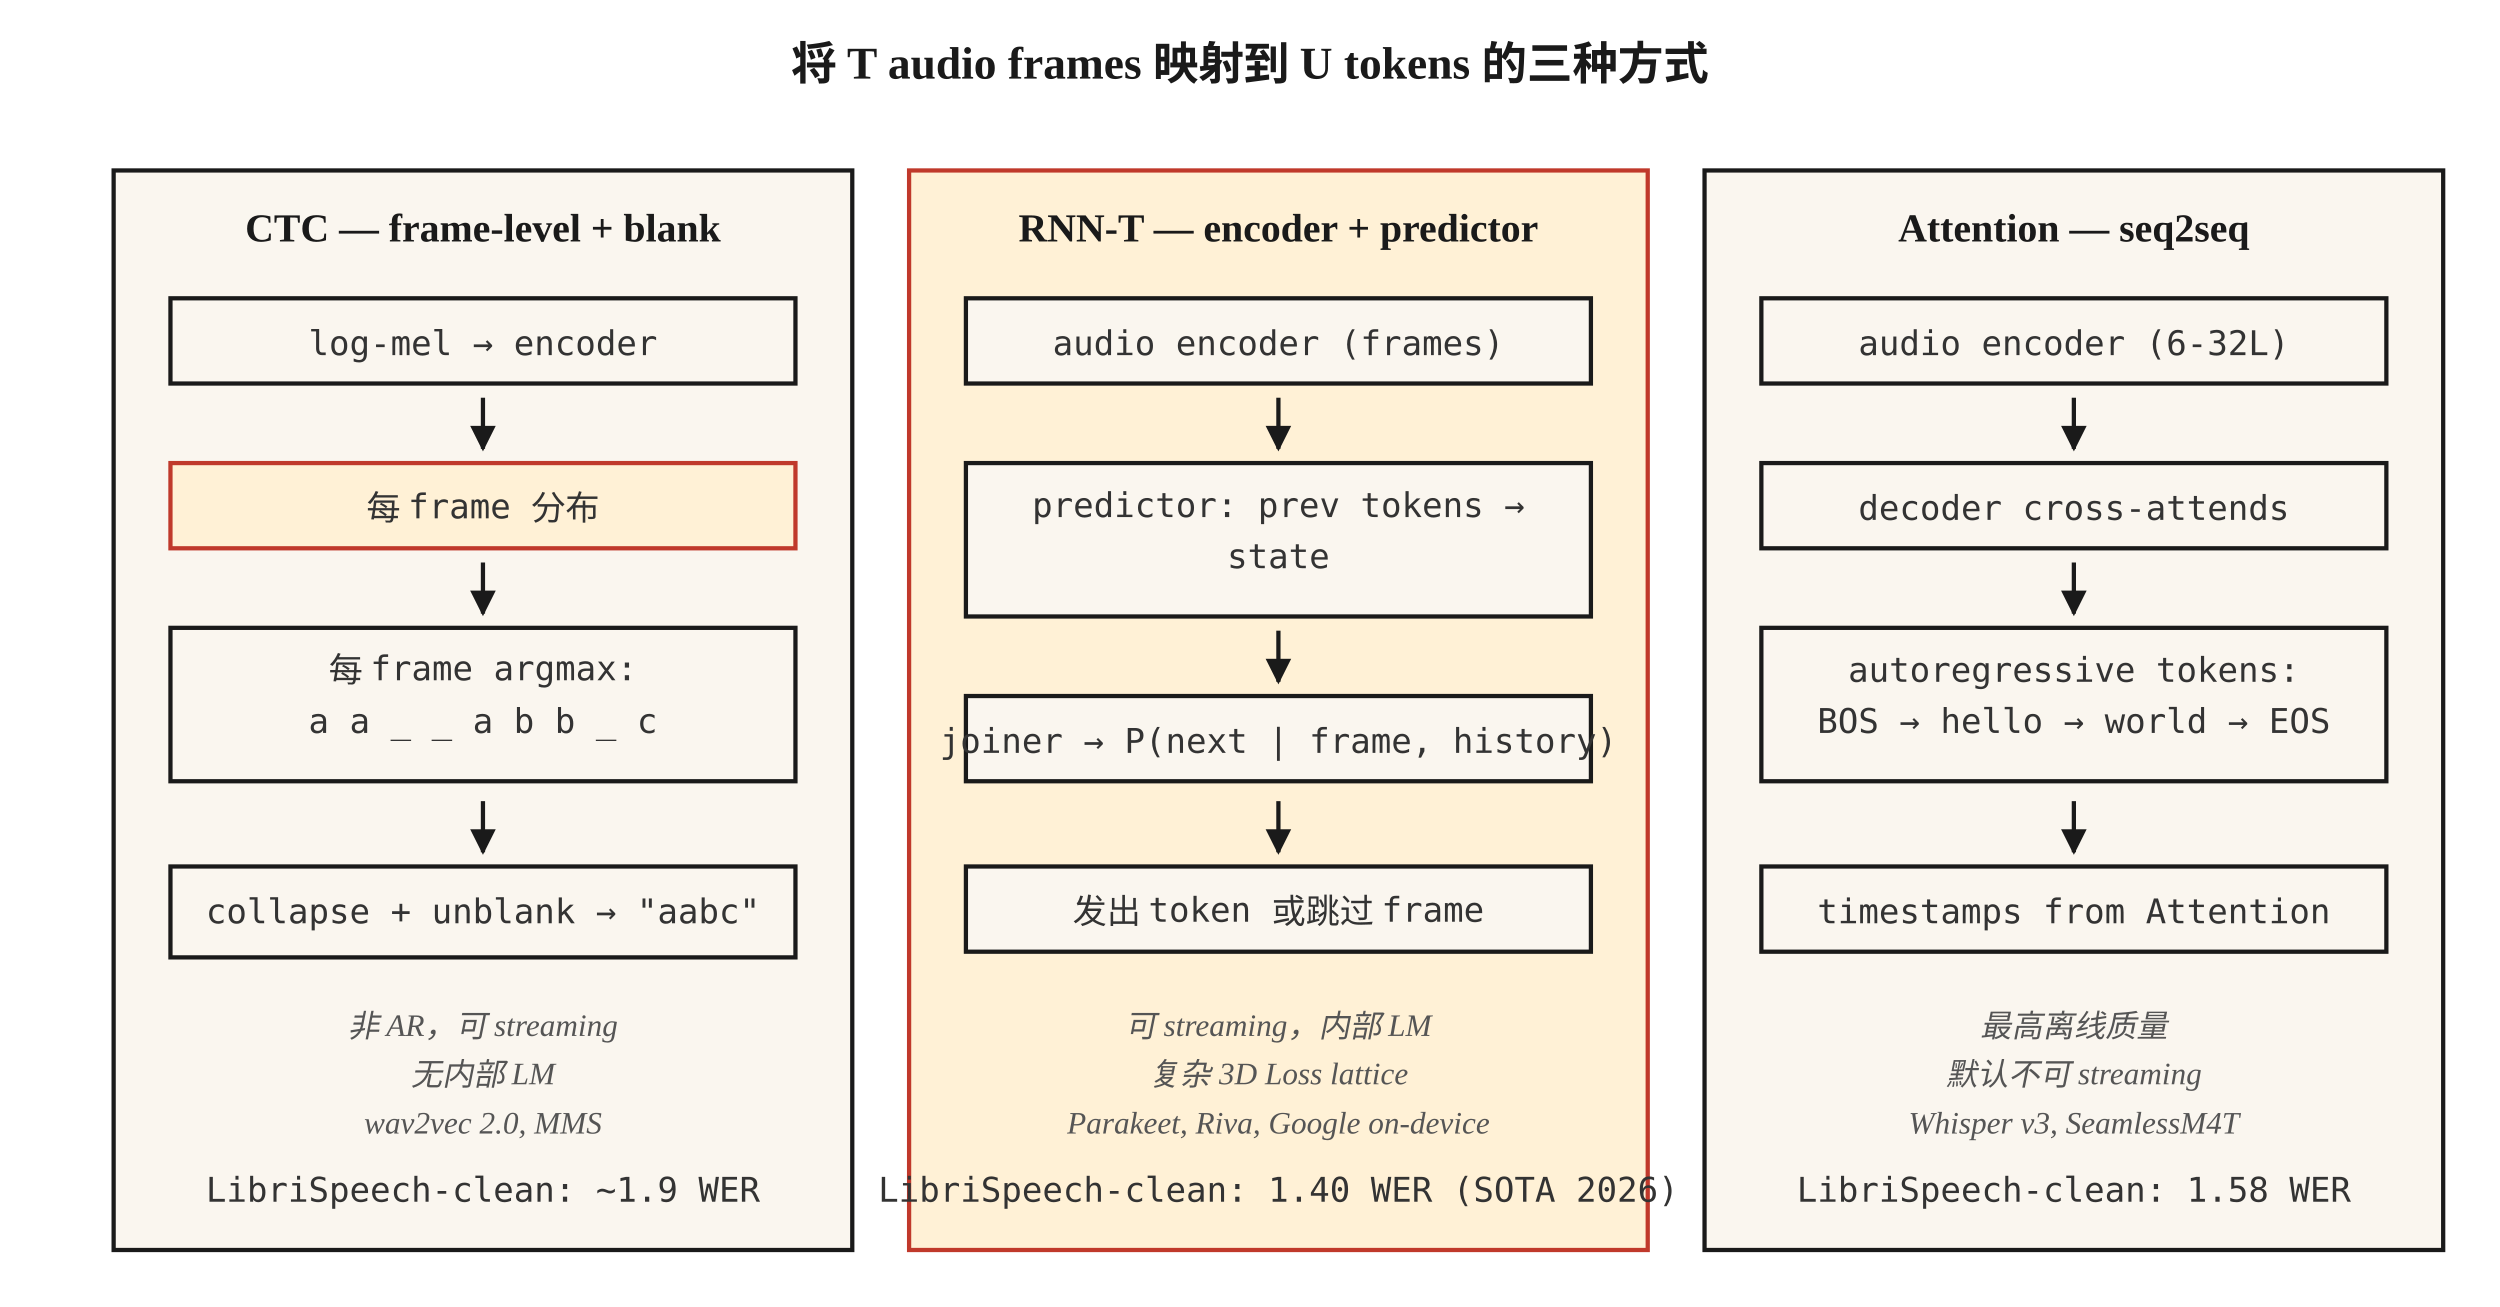
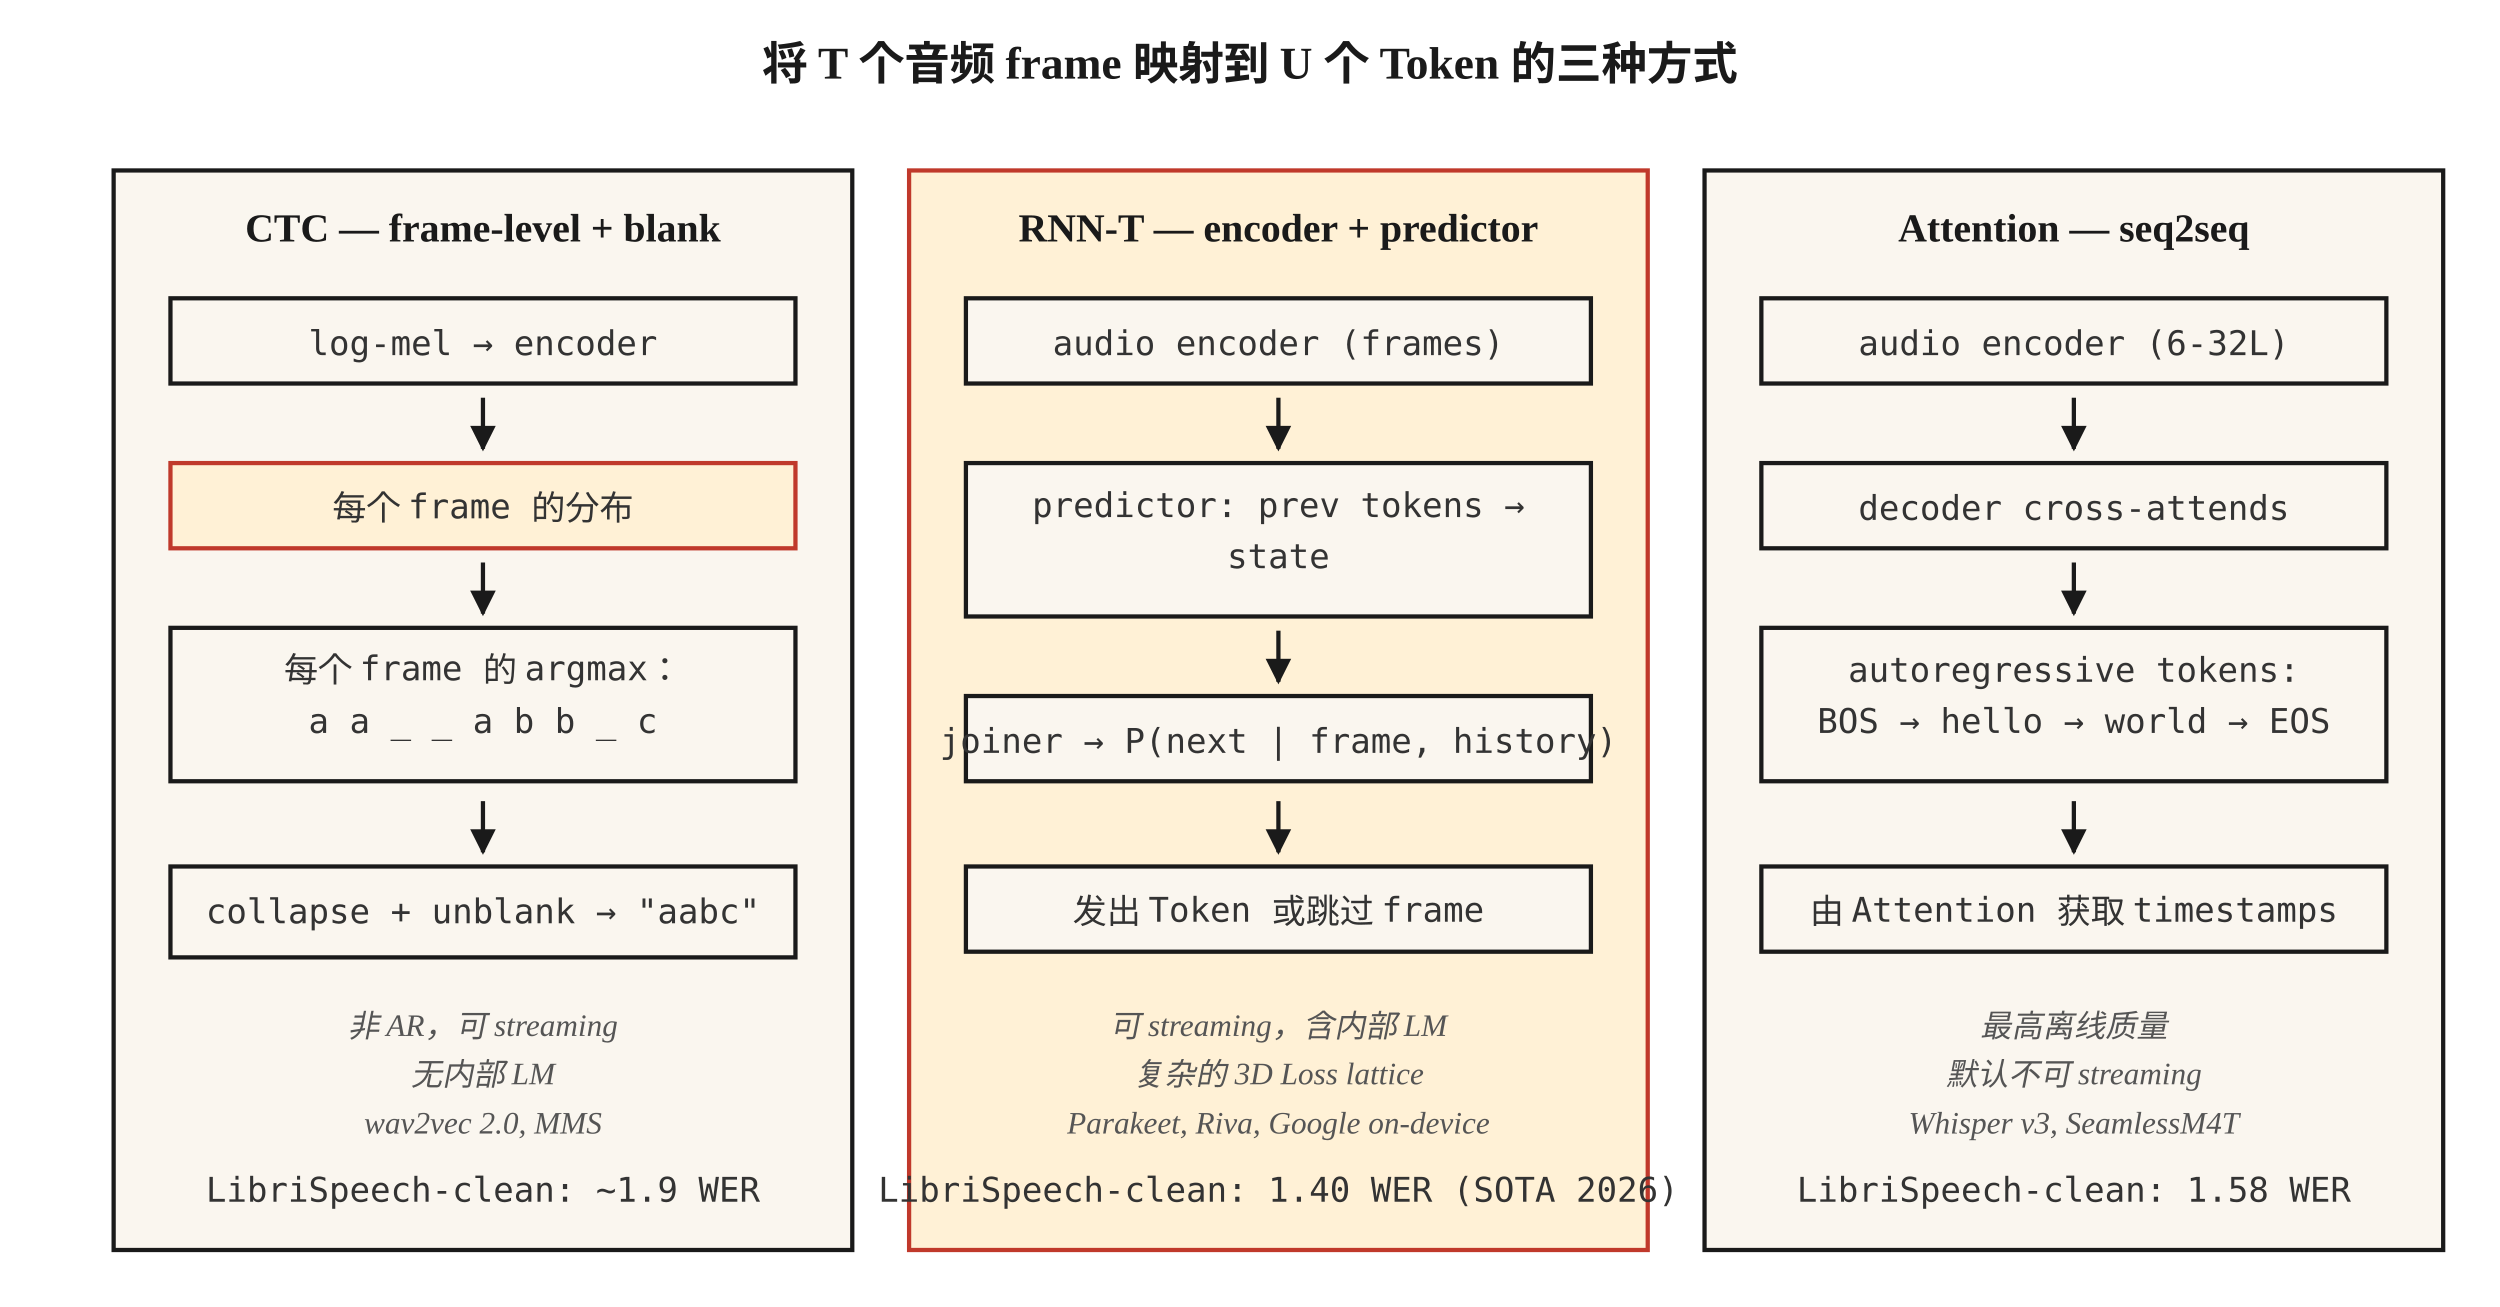
<svg xmlns="http://www.w3.org/2000/svg" viewBox="0 0 880 460" font-family="Georgia, 'Times New Roman', serif">
  <defs>
    <marker id="arrow" viewBox="0 0 10 10" refX="9" refY="5" markerWidth="6" markerHeight="6" orient="auto">
      <path d="M0,0 L10,5 L0,10 z" fill="#1a1a1a" />
    </marker>
    <style>
      .box { fill: #faf6ef; stroke: #1a1a1a; stroke-width: 1.5; }
      .hot { fill: #fff1d6; stroke: #c0392b; stroke-width: 1.5; }
      .label { font-size: 14px; font-weight: 600; fill: #1a1a1a; }
      .content { font-size: 12px; fill: #333; font-family: 'Menlo', monospace; }
      .caption { font-size: 11px; fill: #555; font-style: italic; }
      .title { font-size: 16px; font-weight: 700; fill: #1a1a1a; }
    </style>
  </defs>
-   <text x="440" y="28" text-anchor="middle" class="title">将 T audio frames 映射到 U tokens 的三种方式</text>
+   <text x="440" y="28" text-anchor="middle" class="title">将 T 个音频 frame 映射到 U 个 Token 的三种方式</text>
  <rect x="40" y="60" width="260" height="380" class="box" />
  <text x="170" y="85" text-anchor="middle" class="label">CTC — frame-level + blank</text>
  <rect x="60" y="105" width="220" height="30" class="box" />
  <text x="170" y="125" text-anchor="middle" class="content">log-mel → encoder</text>
  <line x1="170" y1="140" x2="170" y2="158" stroke="#1a1a1a" stroke-width="1.5" marker-end="url(#arrow)" />
  <rect x="60" y="163" width="220" height="30" class="hot" />
-   <text x="170" y="183" text-anchor="middle" class="content">每 frame 分布</text>
+   <text x="170" y="183" text-anchor="middle" class="content">每个 frame 的分布</text>
  <line x1="170" y1="198" x2="170" y2="216" stroke="#1a1a1a" stroke-width="1.5" marker-end="url(#arrow)" />
  <rect x="60" y="221" width="220" height="54" class="box" />
-   <text x="170" y="240" text-anchor="middle" class="content">每 frame argmax:</text>
+   <text x="170" y="240" text-anchor="middle" class="content">每个 frame 的 argmax：</text>
  <text x="170" y="258" text-anchor="middle" class="content">a a _ _ a b b _ c</text>
  <line x1="170" y1="282" x2="170" y2="300" stroke="#1a1a1a" stroke-width="1.5" marker-end="url(#arrow)" />
  <rect x="60" y="305" width="220" height="32" class="box" />
  <text x="170" y="325" text-anchor="middle" class="content">collapse + unblank → "aabc"</text>
  <text x="170" y="365" text-anchor="middle" class="caption">非 AR，可 streaming</text>
  <text x="170" y="382" text-anchor="middle" class="caption">无内部 LM</text>
  <text x="170" y="399" text-anchor="middle" class="caption">wav2vec 2.0, MMS</text>
  <text x="170" y="423" text-anchor="middle" class="content" font-size="11">LibriSpeech-clean: ~1.9 WER</text>
  <rect x="320" y="60" width="260" height="380" class="hot" />
  <text x="450" y="85" text-anchor="middle" class="label">RNN-T — encoder + predictor</text>
  <rect x="340" y="105" width="220" height="30" class="box" />
  <text x="450" y="125" text-anchor="middle" class="content">audio encoder (frames)</text>
  <line x1="450" y1="140" x2="450" y2="158" stroke="#1a1a1a" stroke-width="1.5" marker-end="url(#arrow)" />
  <rect x="340" y="163" width="220" height="54" class="box" />
  <text x="450" y="182" text-anchor="middle" class="content">predictor: prev tokens →</text>
  <text x="450" y="200" text-anchor="middle" class="content">state</text>
  <line x1="450" y1="222" x2="450" y2="240" stroke="#1a1a1a" stroke-width="1.5" marker-end="url(#arrow)" />
  <rect x="340" y="245" width="220" height="30" class="box" />
  <text x="450" y="265" text-anchor="middle" class="content">joiner → P(next | frame, history)</text>
  <line x1="450" y1="282" x2="450" y2="300" stroke="#1a1a1a" stroke-width="1.5" marker-end="url(#arrow)" />
  <rect x="340" y="305" width="220" height="30" class="box" />
-   <text x="450" y="325" text-anchor="middle" class="content">发出 token 或跳过 frame</text>
-   <text x="450" y="365" text-anchor="middle" class="caption">可 streaming，内部 LM</text>
-   <text x="450" y="382" text-anchor="middle" class="caption">复杂 3D Loss lattice</text>
+   <text x="450" y="325" text-anchor="middle" class="content">发出 Token 或跳过 frame</text>
+   <text x="450" y="365" text-anchor="middle" class="caption">可 streaming，含内部 LM</text>
+   <text x="450" y="382" text-anchor="middle" class="caption">复杂的 3D Loss lattice</text>
  <text x="450" y="399" text-anchor="middle" class="caption">Parakeet, Riva, Google on-device</text>
  <text x="450" y="423" text-anchor="middle" class="content" font-size="11">LibriSpeech-clean: 1.40 WER (SOTA 2026)</text>
  <rect x="600" y="60" width="260" height="380" class="box" />
  <text x="730" y="85" text-anchor="middle" class="label">Attention — seq2seq</text>
  <rect x="620" y="105" width="220" height="30" class="box" />
  <text x="730" y="125" text-anchor="middle" class="content">audio encoder (6-32L)</text>
  <line x1="730" y1="140" x2="730" y2="158" stroke="#1a1a1a" stroke-width="1.5" marker-end="url(#arrow)" />
  <rect x="620" y="163" width="220" height="30" class="box" />
  <text x="730" y="183" text-anchor="middle" class="content">decoder cross-attends</text>
  <line x1="730" y1="198" x2="730" y2="216" stroke="#1a1a1a" stroke-width="1.5" marker-end="url(#arrow)" />
  <rect x="620" y="221" width="220" height="54" class="box" />
  <text x="730" y="240" text-anchor="middle" class="content">autoregressive tokens:</text>
  <text x="730" y="258" text-anchor="middle" class="content">BOS → hello → world → EOS</text>
  <line x1="730" y1="282" x2="730" y2="300" stroke="#1a1a1a" stroke-width="1.5" marker-end="url(#arrow)" />
  <rect x="620" y="305" width="220" height="30" class="box" />
-   <text x="730" y="325" text-anchor="middle" class="content">timestamps from Attention</text>
+   <text x="730" y="325" text-anchor="middle" class="content">由 Attention 获取 timestamps</text>
  <text x="730" y="365" text-anchor="middle" class="caption">最高离线质量</text>
  <text x="730" y="382" text-anchor="middle" class="caption">默认不可 streaming</text>
  <text x="730" y="399" text-anchor="middle" class="caption">Whisper v3, SeamlessM4T</text>
  <text x="730" y="423" text-anchor="middle" class="content" font-size="11">LibriSpeech-clean: 1.58 WER</text>
</svg>
